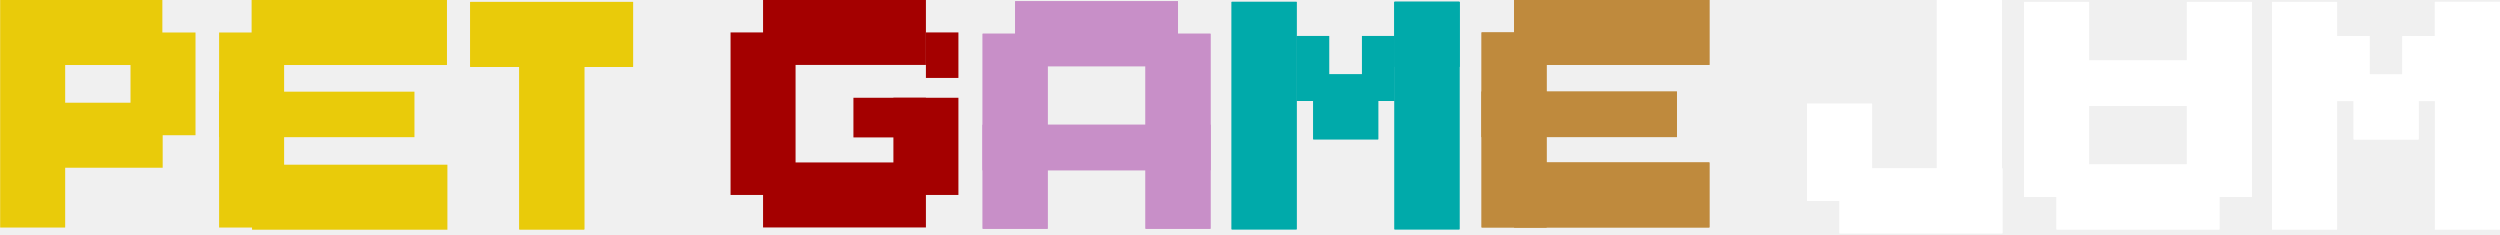
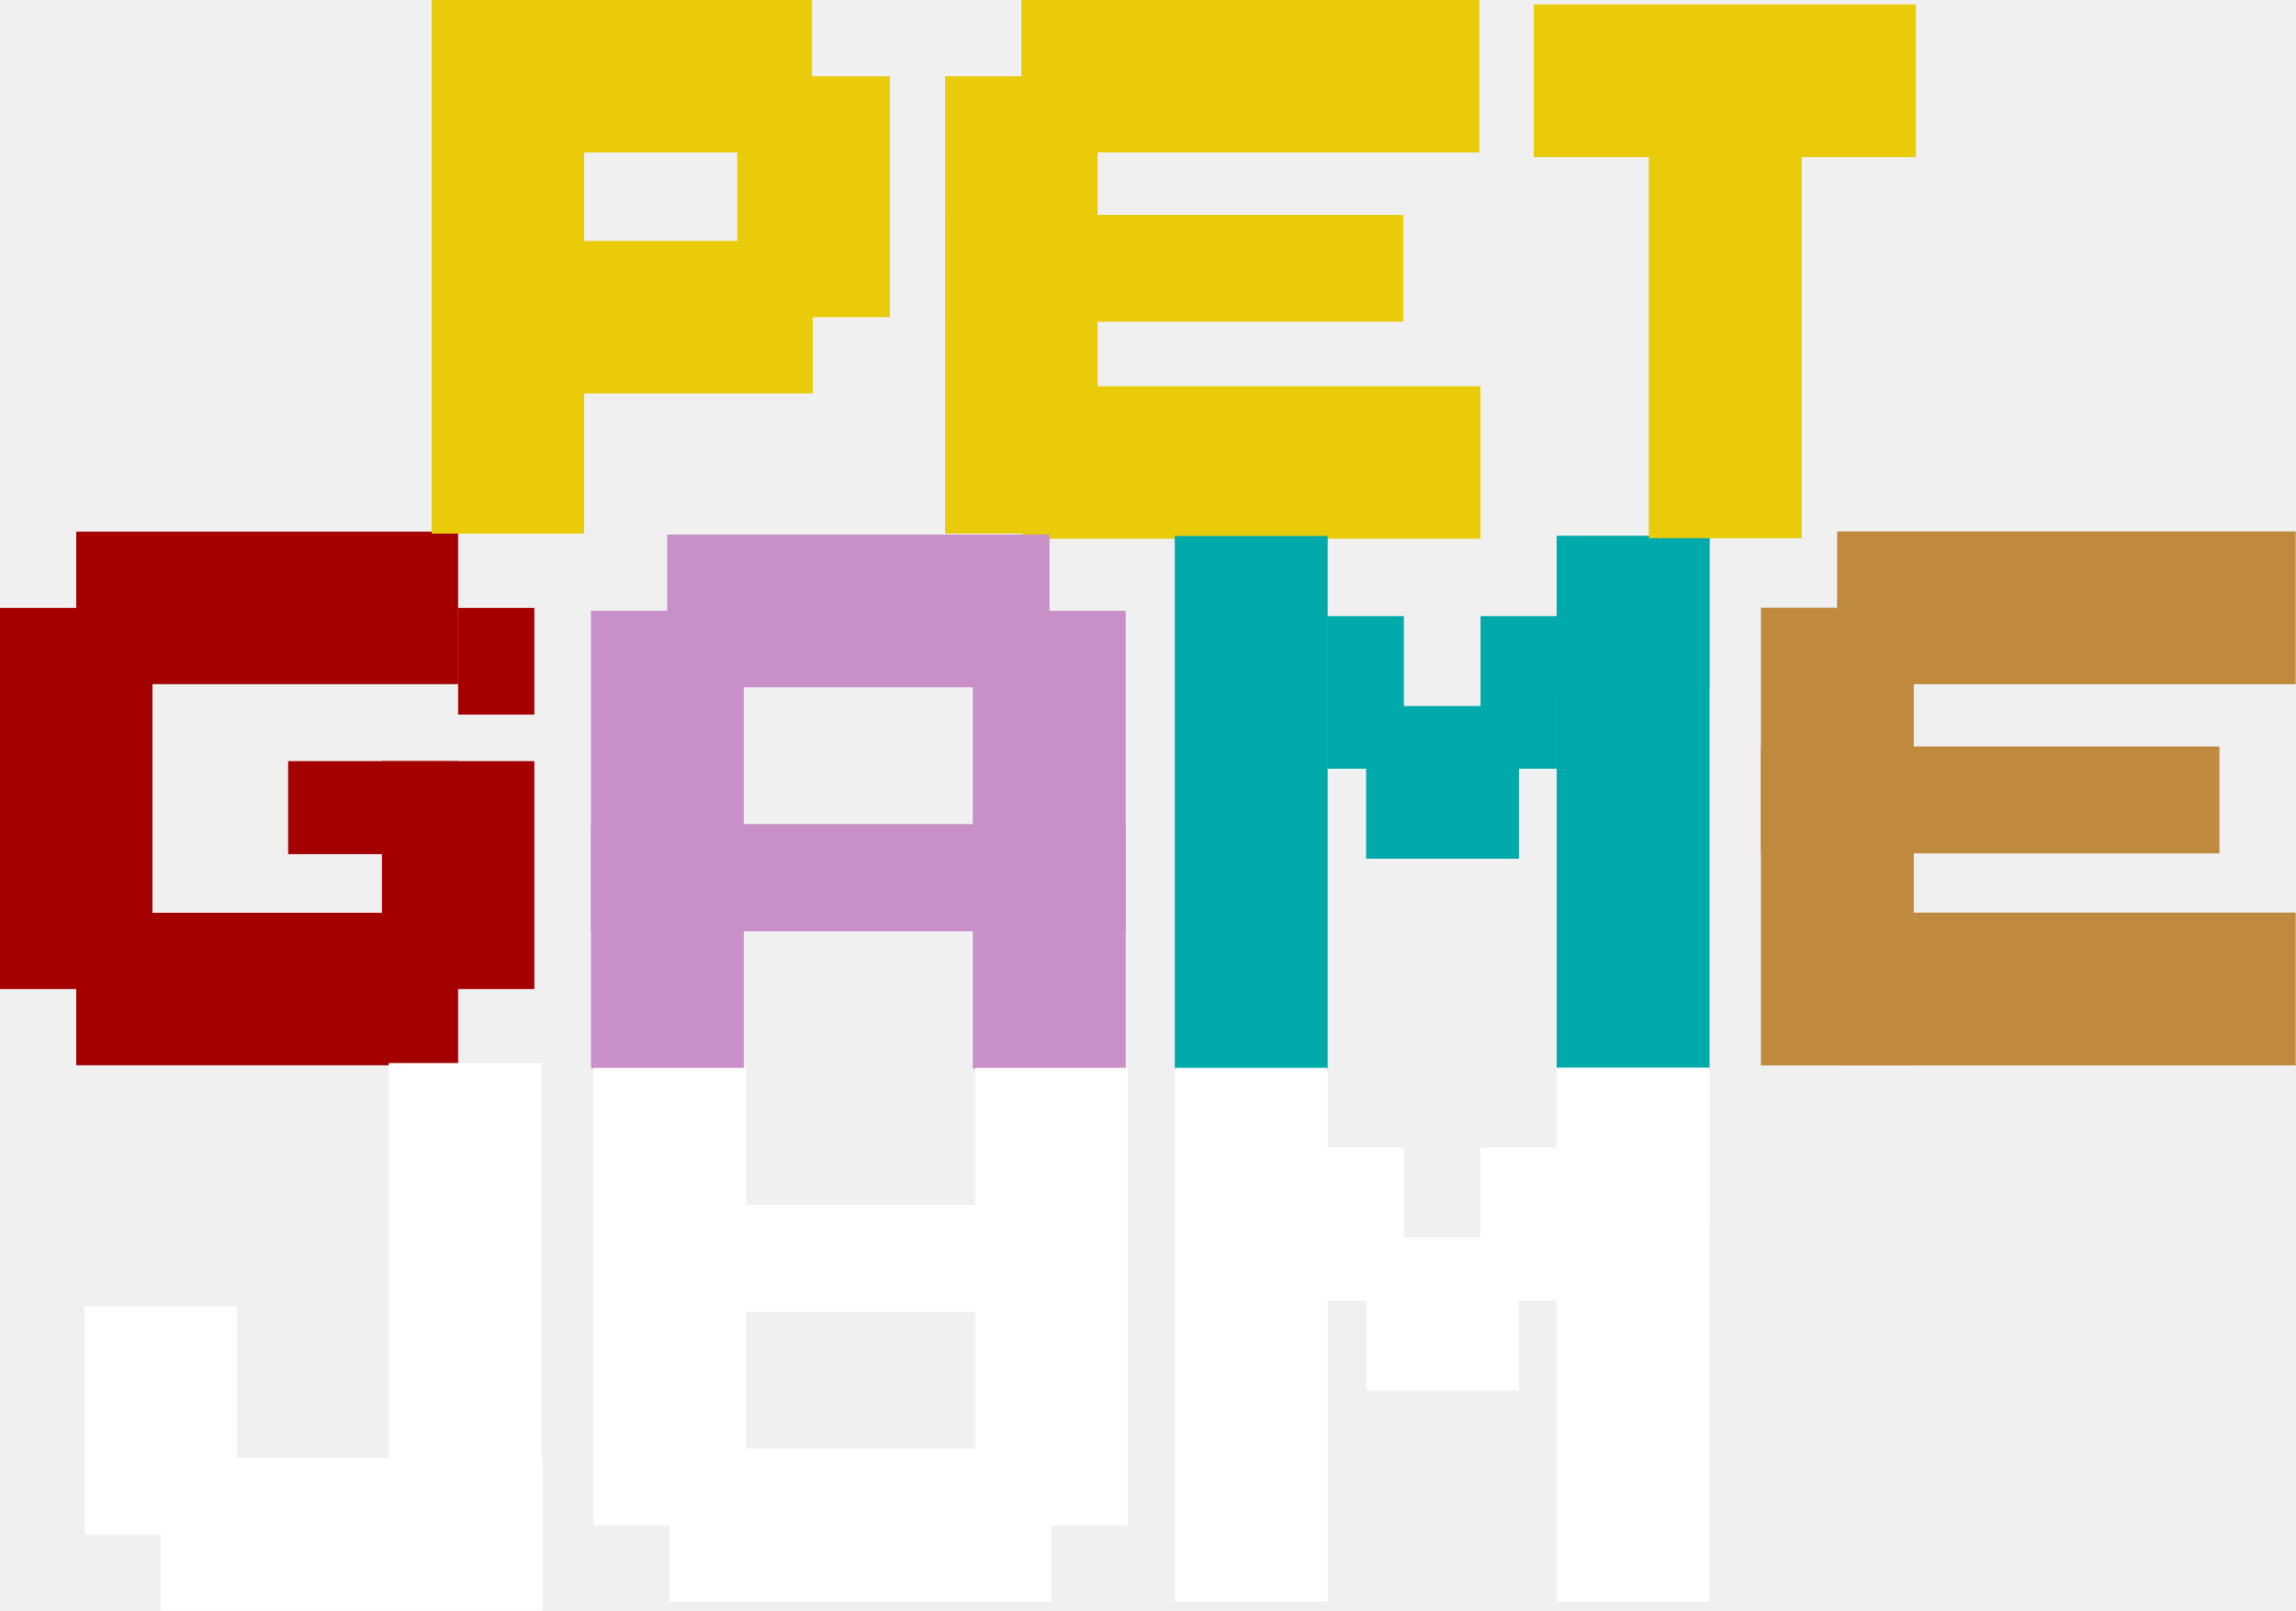
- <svg xmlns="http://www.w3.org/2000/svg" width="1292" height="121" viewBox="0 0 1291.9 121" fill="none" role="img" aria-label="PET Game Jam">
-   <g transform="translate(-95.1 0.0)">
-     <rect x="208.282" y="16.799" width="33.598" height="100.794" fill="#E9CB0A" />
-     <rect x="309.244" y="47.373" width="23.519" height="100.962" transform="rotate(90 309.244 47.3733)" fill="#E9CB0A" />
-     <rect x="326.043" width="33.598" height="100.962" transform="rotate(90 326.043 0)" fill="#E9CB0A" />
-     <rect x="326.267" y="85.115" width="33.598" height="100.962" transform="rotate(90 326.267 85.115)" fill="#E9CB0A" />
-     <rect x="95.129" width="33.598" height="117.593" fill="#E9CB0A" />
-     <rect x="179.124" y="53.085" width="33.598" height="67.364" transform="rotate(90 179.124 53.0848)" fill="#E9CB0A" />
-     <rect x="196.091" y="69.884" width="33.598" height="53.085" transform="rotate(180 196.091 69.8839)" fill="#E9CB0A" />
-     <rect x="111.76" y="33.598" width="33.598" height="67.196" transform="rotate(-90 111.76 33.598)" fill="#E9CB0A" />
-     <rect width="33.553" height="100.658" transform="matrix(1.00135 0 0 -1.00135 363.423 118.586)" fill="#E9CB0A" />
-     <rect width="33.553" height="84.049" transform="matrix(-4.37706e-08 -1.00135 -1.00135 4.37706e-08 422.22 34.5907)" fill="#E9CB0A" />
-     <rect width="33.553" height="100.658" transform="matrix(1.00135 0 0 -1.00135 363.423 118.586)" fill="#E9CB0A" />
-     <rect width="33.553" height="84.049" transform="matrix(-4.37706e-08 -1.00135 -1.00135 4.37706e-08 422.22 34.5907)" fill="#E9CB0A" />
-   </g>
-   <g transform="translate(377.5 -117.2)">
-     <rect y="133.957" width="33.598" height="83.995" fill="#A40000" />
-     <rect x="117.761" y="167.723" width="50.229" height="33.598" transform="rotate(90 117.761 167.723)" fill="#A40000" />
-     <rect x="100.962" y="188.218" width="37.462" height="20.495" transform="rotate(-180 100.962 188.218)" fill="#A40000" />
-     <rect x="117.761" y="133.957" width="23.519" height="16.799" transform="rotate(90 117.761 133.957)" fill="#A40000" />
-     <rect x="100.962" y="117.158" width="33.598" height="84.163" transform="rotate(90 100.962 117.158)" fill="#A40000" />
-     <rect x="100.962" y="201.153" width="33.598" height="84.163" transform="rotate(90 100.962 201.153)" fill="#A40000" />
-     <rect x="130.282" y="134.627" width="33.598" height="100.794" fill="#C88FC8" />
-     <rect x="214.446" y="134.627" width="33.598" height="100.794" fill="#C88FC8" />
-     <rect x="248.044" y="181.665" width="23.519" height="117.761" transform="rotate(90 248.044 181.665)" fill="#C88FC8" />
-     <rect x="231.245" y="117.828" width="33.598" height="84.163" transform="rotate(90 231.245 117.828)" fill="#C88FC8" />
-     <rect x="258.95" y="118.151" width="33.598" height="117.593" fill="#00AAAA" />
-     <rect x="343.113" y="118.151" width="33.598" height="117.593" fill="#00AAAA" />
-     <rect width="33.553" height="16.776" transform="matrix(-4.37706e-08 -1.00135 -1.00135 4.37706e-08 343.113 169.388)" fill="#00AAAA" />
-     <rect width="33.553" height="16.776" transform="matrix(-4.37706e-08 -1.00135 -1.00135 4.37706e-08 309.347 169.388)" fill="#00AAAA" />
-     <rect width="33.553" height="33.553" transform="matrix(-4.37706e-08 -1.00135 -1.00135 4.37706e-08 334.713 189.211)" fill="#00AAAA" />
-     <rect width="33.553" height="33.553" transform="matrix(-4.37706e-08 -1.00135 -1.00135 4.37706e-08 376.711 151.749)" fill="#00AAAA" />
-     <rect x="388.124" y="133.949" width="33.598" height="100.794" fill="#BF8A3D" />
-     <rect x="489.087" y="164.523" width="23.519" height="100.962" transform="rotate(90 489.087 164.523)" fill="#BF8A3D" />
-     <rect x="505.886" y="117.15" width="33.598" height="100.962" transform="rotate(90 505.886 117.15)" fill="#BF8A3D" />
-     <rect x="505.886" y="201.145" width="33.598" height="100.962" transform="rotate(90 505.886 201.145)" fill="#BF8A3D" />
-     <rect x="130.282" y="134.627" width="33.598" height="100.794" fill="#C88FC8" />
-     <rect x="214.446" y="134.627" width="33.598" height="100.794" fill="#C88FC8" />
-     <rect x="248.044" y="181.665" width="23.519" height="117.761" transform="rotate(90 248.044 181.665)" fill="#C88FC8" />
-     <rect x="231.245" y="117.828" width="33.598" height="84.163" transform="rotate(90 231.245 117.828)" fill="#C88FC8" />
-     <rect x="258.95" y="118.151" width="33.598" height="117.593" fill="#00AAAA" />
-     <rect x="343.113" y="118.151" width="33.598" height="117.593" fill="#00AAAA" />
-     <rect width="33.553" height="16.776" transform="matrix(-4.37706e-08 -1.00135 -1.00135 4.37706e-08 343.113 169.388)" fill="#00AAAA" />
-     <rect width="33.553" height="16.776" transform="matrix(-4.37706e-08 -1.00135 -1.00135 4.37706e-08 309.347 169.388)" fill="#00AAAA" />
-     <rect width="33.553" height="33.553" transform="matrix(-4.37706e-08 -1.00135 -1.00135 4.37706e-08 334.713 189.211)" fill="#00AAAA" />
-     <rect width="33.553" height="33.553" transform="matrix(-4.37706e-08 -1.00135 -1.00135 4.37706e-08 376.711 151.749)" fill="#00AAAA" />
-     <rect x="388.124" y="133.949" width="33.598" height="100.794" fill="#BF8A3D" />
-     <rect x="489.087" y="164.523" width="23.519" height="100.962" transform="rotate(90 489.087 164.523)" fill="#BF8A3D" />
-     <rect x="505.886" y="117.15" width="33.598" height="100.962" transform="rotate(90 505.886 117.15)" fill="#BF8A3D" />
-     <rect x="505.886" y="201.145" width="33.598" height="100.962" transform="rotate(90 505.886 201.145)" fill="#BF8A3D" />
-   </g>
-   <g transform="translate(915.2 -234.3)">
-     <rect x="248.538" y="336.104" width="33.598" height="100.794" transform="rotate(-180 248.538 336.104)" fill="#FFFFFF" />
-     <rect x="164.374" y="336.104" width="33.598" height="100.794" transform="rotate(-180 164.374 336.104)" fill="#FFFFFF" />
-     <rect x="130.776" y="289.067" width="23.519" height="117.761" transform="rotate(-90 130.776 289.067)" fill="#FFFFFF" />
-     <rect x="147.575" y="352.903" width="33.598" height="84.163" transform="rotate(-90 147.575 352.903)" fill="#FFFFFF" />
-     <rect x="258.95" y="235.31" width="33.598" height="117.593" fill="#FFFFFF" />
-     <rect x="343.113" y="235.31" width="33.598" height="117.593" fill="#FFFFFF" />
-     <rect width="33.553" height="16.776" transform="matrix(-4.37706e-08 -1.00135 -1.00135 4.37706e-08 343.113 286.547)" fill="#FFFFFF" />
-     <rect width="33.553" height="16.776" transform="matrix(-4.37706e-08 -1.00135 -1.00135 4.37706e-08 309.347 286.547)" fill="#FFFFFF" />
-     <rect width="33.553" height="33.553" transform="matrix(-4.37706e-08 -1.00135 -1.00135 4.37706e-08 334.713 306.37)" fill="#FFFFFF" />
-     <rect width="33.553" height="33.553" transform="matrix(-4.37706e-08 -1.00135 -1.00135 4.37706e-08 376.711 268.908)" fill="#FFFFFF" />
-     <rect x="85.716" y="234.308" width="33.598" height="117.593" fill="#FFFFFF" />
-     <rect width="50.161" height="33.553" transform="matrix(4.37706e-08 1.00135 1.00135 -4.37706e-08 18.6248 287.877)" fill="#FFFFFF" />
-     <rect width="33.553" height="84.049" transform="matrix(4.37706e-08 1.00135 1.00135 -4.37706e-08 35.4239 321.307)" fill="#FFFFFF" />
-     <rect x="248.538" y="336.104" width="33.598" height="100.794" transform="rotate(-180 248.538 336.104)" fill="#FFFFFF" />
-     <rect x="164.374" y="336.104" width="33.598" height="100.794" transform="rotate(-180 164.374 336.104)" fill="#FFFFFF" />
-     <rect x="130.776" y="289.067" width="23.519" height="117.761" transform="rotate(-90 130.776 289.067)" fill="#FFFFFF" />
-     <rect x="147.575" y="352.903" width="33.598" height="84.163" transform="rotate(-90 147.575 352.903)" fill="#FFFFFF" />
-     <rect x="258.95" y="235.31" width="33.598" height="117.593" fill="#FFFFFF" />
-     <rect x="343.113" y="235.31" width="33.598" height="117.593" fill="#FFFFFF" />
-     <rect width="33.553" height="16.776" transform="matrix(-4.37706e-08 -1.00135 -1.00135 4.37706e-08 343.113 286.547)" fill="#FFFFFF" />
-     <rect width="33.553" height="16.776" transform="matrix(-4.37706e-08 -1.00135 -1.00135 4.37706e-08 309.347 286.547)" fill="#FFFFFF" />
-     <rect width="33.553" height="33.553" transform="matrix(-4.37706e-08 -1.00135 -1.00135 4.37706e-08 334.713 306.37)" fill="#FFFFFF" />
-     <rect width="33.553" height="33.553" transform="matrix(-4.37706e-08 -1.00135 -1.00135 4.37706e-08 376.711 268.908)" fill="#FFFFFF" />
-     <rect x="85.716" y="234.308" width="33.598" height="117.593" fill="#FFFFFF" />
-     <rect width="50.161" height="33.553" transform="matrix(4.37706e-08 1.00135 1.00135 -4.37706e-08 18.6248 287.877)" fill="#FFFFFF" />
-     <rect width="33.553" height="84.049" transform="matrix(4.37706e-08 1.00135 1.00135 -4.37706e-08 35.4239 321.307)" fill="#FFFFFF" />
-   </g>
+ <svg xmlns="http://www.w3.org/2000/svg" width="506" height="355" viewBox="0 0 506 355" fill="none" role="img" aria-label="PET Game Jam">
+   <rect x="208.282" y="16.799" width="33.598" height="100.794" fill="#E9CB0A" />
+   <rect x="309.244" y="47.373" width="23.519" height="100.962" transform="rotate(90 309.244 47.3733)" fill="#E9CB0A" />
+   <rect x="326.043" width="33.598" height="100.962" transform="rotate(90 326.043 0)" fill="#E9CB0A" />
+   <rect x="326.267" y="85.115" width="33.598" height="100.962" transform="rotate(90 326.267 85.115)" fill="#E9CB0A" />
+   <rect y="133.957" width="33.598" height="83.995" fill="#A40000" />
+   <rect x="117.761" y="167.723" width="50.229" height="33.598" transform="rotate(90 117.761 167.723)" fill="#A40000" />
+   <rect x="100.962" y="188.218" width="37.462" height="20.495" transform="rotate(-180 100.962 188.218)" fill="#A40000" />
+   <rect x="117.761" y="133.957" width="23.519" height="16.799" transform="rotate(90 117.761 133.957)" fill="#A40000" />
+   <rect x="100.962" y="117.158" width="33.598" height="84.163" transform="rotate(90 100.962 117.158)" fill="#A40000" />
+   <rect x="100.962" y="201.153" width="33.598" height="84.163" transform="rotate(90 100.962 201.153)" fill="#A40000" />
+   <rect x="95.129" width="33.598" height="117.593" fill="#E9CB0A" />
+   <rect x="179.124" y="53.085" width="33.598" height="67.364" transform="rotate(90 179.124 53.0848)" fill="#E9CB0A" />
+   <rect x="196.091" y="69.884" width="33.598" height="53.085" transform="rotate(180 196.091 69.8839)" fill="#E9CB0A" />
+   <rect x="111.76" y="33.598" width="33.598" height="67.196" transform="rotate(-90 111.76 33.598)" fill="#E9CB0A" />
+   <rect x="130.282" y="134.627" width="33.598" height="100.794" fill="#C88FC8" />
+   <rect x="214.446" y="134.627" width="33.598" height="100.794" fill="#C88FC8" />
+   <rect x="248.044" y="181.665" width="23.519" height="117.761" transform="rotate(90 248.044 181.665)" fill="#C88FC8" />
+   <rect x="231.245" y="117.828" width="33.598" height="84.163" transform="rotate(90 231.245 117.828)" fill="#C88FC8" />
+   <rect x="248.538" y="336.104" width="33.598" height="100.794" transform="rotate(-180 248.538 336.104)" fill="#FFFFFF" />
+   <rect x="164.374" y="336.104" width="33.598" height="100.794" transform="rotate(-180 164.374 336.104)" fill="#FFFFFF" />
+   <rect x="130.776" y="289.067" width="23.519" height="117.761" transform="rotate(-90 130.776 289.067)" fill="#FFFFFF" />
+   <rect x="147.575" y="352.903" width="33.598" height="84.163" transform="rotate(-90 147.575 352.903)" fill="#FFFFFF" />
+   <rect x="258.95" y="118.151" width="33.598" height="117.593" fill="#00AAAA" />
+   <rect x="343.113" y="118.151" width="33.598" height="117.593" fill="#00AAAA" />
+   <rect width="33.553" height="16.776" transform="matrix(-4.37706e-08 -1.00135 -1.00135 4.37706e-08 343.113 169.388)" fill="#00AAAA" />
+   <rect width="33.553" height="16.776" transform="matrix(-4.37706e-08 -1.00135 -1.00135 4.37706e-08 309.347 169.388)" fill="#00AAAA" />
+   <rect width="33.553" height="33.553" transform="matrix(-4.37706e-08 -1.00135 -1.00135 4.37706e-08 334.713 189.211)" fill="#00AAAA" />
+   <rect width="33.553" height="33.553" transform="matrix(-4.37706e-08 -1.00135 -1.00135 4.37706e-08 376.711 151.749)" fill="#00AAAA" />
+   <rect x="258.95" y="235.31" width="33.598" height="117.593" fill="#FFFFFF" />
+   <rect x="343.113" y="235.31" width="33.598" height="117.593" fill="#FFFFFF" />
+   <rect width="33.553" height="16.776" transform="matrix(-4.37706e-08 -1.00135 -1.00135 4.37706e-08 343.113 286.547)" fill="#FFFFFF" />
+   <rect width="33.553" height="16.776" transform="matrix(-4.37706e-08 -1.00135 -1.00135 4.37706e-08 309.347 286.547)" fill="#FFFFFF" />
+   <rect width="33.553" height="33.553" transform="matrix(-4.37706e-08 -1.00135 -1.00135 4.37706e-08 334.713 306.37)" fill="#FFFFFF" />
+   <rect width="33.553" height="33.553" transform="matrix(-4.37706e-08 -1.00135 -1.00135 4.37706e-08 376.711 268.908)" fill="#FFFFFF" />
+   <rect x="388.124" y="133.949" width="33.598" height="100.794" fill="#BF8A3D" />
+   <rect x="489.087" y="164.523" width="23.519" height="100.962" transform="rotate(90 489.087 164.523)" fill="#BF8A3D" />
+   <rect x="505.886" y="117.15" width="33.598" height="100.962" transform="rotate(90 505.886 117.15)" fill="#BF8A3D" />
+   <rect x="505.886" y="201.145" width="33.598" height="100.962" transform="rotate(90 505.886 201.145)" fill="#BF8A3D" />
+   <rect x="85.716" y="234.308" width="33.598" height="117.593" fill="#FFFFFF" />
+   <rect width="50.161" height="33.553" transform="matrix(4.37706e-08 1.00135 1.00135 -4.37706e-08 18.6248 287.877)" fill="#FFFFFF" />
+   <rect width="33.553" height="84.049" transform="matrix(4.37706e-08 1.00135 1.00135 -4.37706e-08 35.4239 321.307)" fill="#FFFFFF" />
+   <rect width="33.553" height="100.658" transform="matrix(1.00135 0 0 -1.00135 363.423 118.586)" fill="#E9CB0A" />
+   <rect width="33.553" height="84.049" transform="matrix(-4.37706e-08 -1.00135 -1.00135 4.37706e-08 422.22 34.5907)" fill="#E9CB0A" />
+   <rect x="130.282" y="134.627" width="33.598" height="100.794" fill="#C88FC8" />
+   <rect x="214.446" y="134.627" width="33.598" height="100.794" fill="#C88FC8" />
+   <rect x="248.044" y="181.665" width="23.519" height="117.761" transform="rotate(90 248.044 181.665)" fill="#C88FC8" />
+   <rect x="231.245" y="117.828" width="33.598" height="84.163" transform="rotate(90 231.245 117.828)" fill="#C88FC8" />
+   <rect x="248.538" y="336.104" width="33.598" height="100.794" transform="rotate(-180 248.538 336.104)" fill="#FFFFFF" />
+   <rect x="164.374" y="336.104" width="33.598" height="100.794" transform="rotate(-180 164.374 336.104)" fill="#FFFFFF" />
+   <rect x="130.776" y="289.067" width="23.519" height="117.761" transform="rotate(-90 130.776 289.067)" fill="#FFFFFF" />
+   <rect x="147.575" y="352.903" width="33.598" height="84.163" transform="rotate(-90 147.575 352.903)" fill="#FFFFFF" />
+   <rect x="258.95" y="118.151" width="33.598" height="117.593" fill="#00AAAA" />
+   <rect x="343.113" y="118.151" width="33.598" height="117.593" fill="#00AAAA" />
+   <rect width="33.553" height="16.776" transform="matrix(-4.37706e-08 -1.00135 -1.00135 4.37706e-08 343.113 169.388)" fill="#00AAAA" />
+   <rect width="33.553" height="16.776" transform="matrix(-4.37706e-08 -1.00135 -1.00135 4.37706e-08 309.347 169.388)" fill="#00AAAA" />
+   <rect width="33.553" height="33.553" transform="matrix(-4.37706e-08 -1.00135 -1.00135 4.37706e-08 334.713 189.211)" fill="#00AAAA" />
+   <rect width="33.553" height="33.553" transform="matrix(-4.37706e-08 -1.00135 -1.00135 4.37706e-08 376.711 151.749)" fill="#00AAAA" />
+   <rect x="258.95" y="235.31" width="33.598" height="117.593" fill="#FFFFFF" />
+   <rect x="343.113" y="235.31" width="33.598" height="117.593" fill="#FFFFFF" />
+   <rect width="33.553" height="16.776" transform="matrix(-4.37706e-08 -1.00135 -1.00135 4.37706e-08 343.113 286.547)" fill="#FFFFFF" />
+   <rect width="33.553" height="16.776" transform="matrix(-4.37706e-08 -1.00135 -1.00135 4.37706e-08 309.347 286.547)" fill="#FFFFFF" />
+   <rect width="33.553" height="33.553" transform="matrix(-4.37706e-08 -1.00135 -1.00135 4.37706e-08 334.713 306.37)" fill="#FFFFFF" />
+   <rect width="33.553" height="33.553" transform="matrix(-4.37706e-08 -1.00135 -1.00135 4.37706e-08 376.711 268.908)" fill="#FFFFFF" />
+   <rect x="388.124" y="133.949" width="33.598" height="100.794" fill="#BF8A3D" />
+   <rect x="489.087" y="164.523" width="23.519" height="100.962" transform="rotate(90 489.087 164.523)" fill="#BF8A3D" />
+   <rect x="505.886" y="117.15" width="33.598" height="100.962" transform="rotate(90 505.886 117.15)" fill="#BF8A3D" />
+   <rect x="505.886" y="201.145" width="33.598" height="100.962" transform="rotate(90 505.886 201.145)" fill="#BF8A3D" />
+   <rect x="85.716" y="234.308" width="33.598" height="117.593" fill="#FFFFFF" />
+   <rect width="50.161" height="33.553" transform="matrix(4.37706e-08 1.00135 1.00135 -4.37706e-08 18.6248 287.877)" fill="#FFFFFF" />
+   <rect width="33.553" height="84.049" transform="matrix(4.37706e-08 1.00135 1.00135 -4.37706e-08 35.4239 321.307)" fill="#FFFFFF" />
+   <rect width="33.553" height="100.658" transform="matrix(1.00135 0 0 -1.00135 363.423 118.586)" fill="#E9CB0A" />
+   <rect width="33.553" height="84.049" transform="matrix(-4.37706e-08 -1.00135 -1.00135 4.37706e-08 422.22 34.5907)" fill="#E9CB0A" />
</svg>
